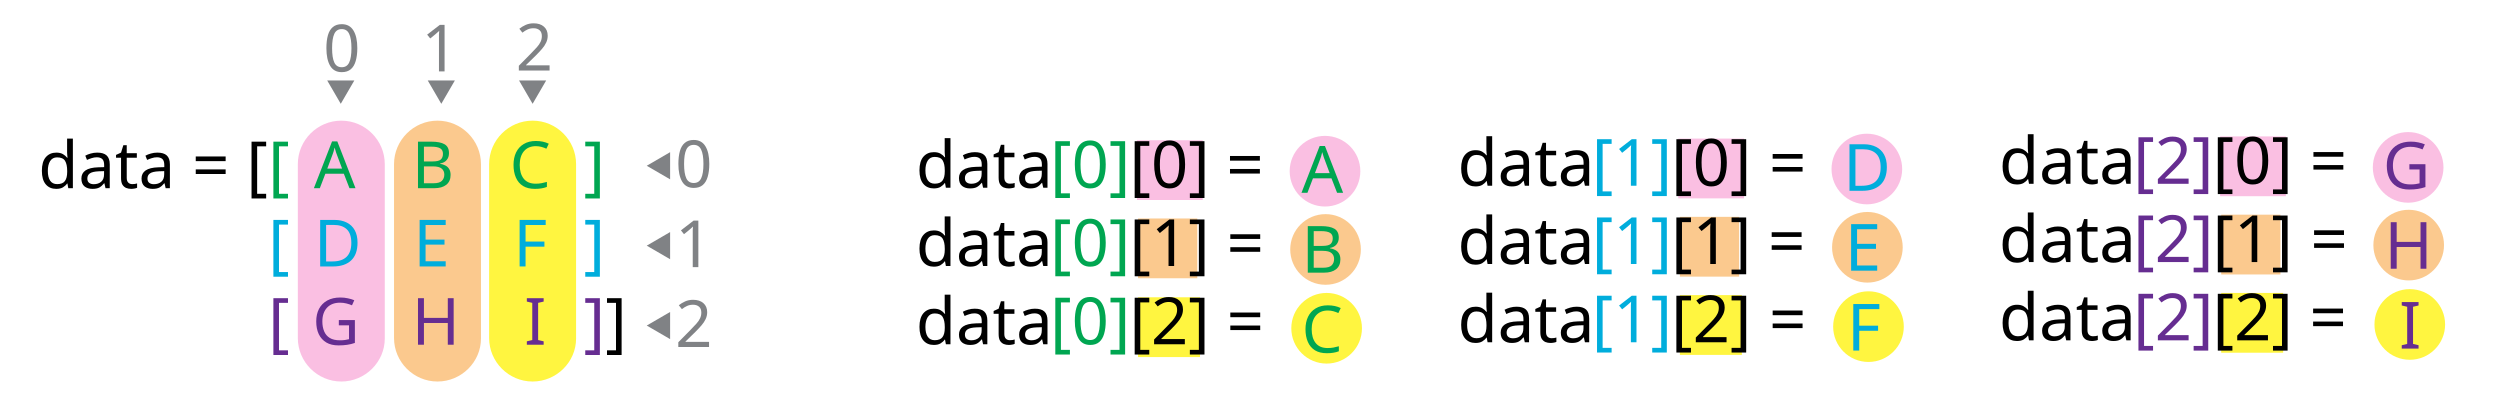
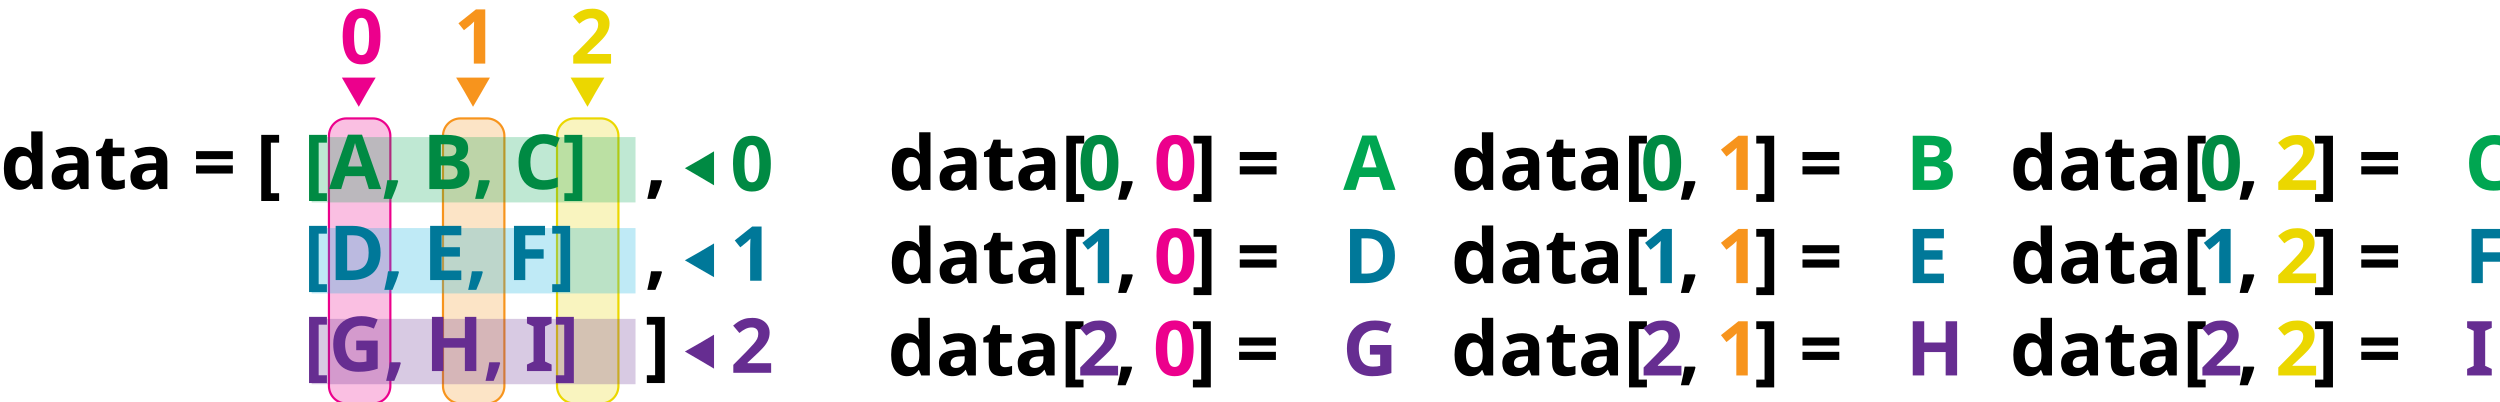
- <svg xmlns="http://www.w3.org/2000/svg" version="1.1" id="Layer_1" x="0px" y="0px" viewBox="0 0 460 74.6" style="enable-background:new 0 0 460 74.6;" xml:space="preserve">
-   <style type="text/css">
- 	.st0{opacity:0.75;fill:#FFF200;}
- 	.st1{opacity:0.5;fill:#F7941D;}
- 	.st2{opacity:0.25;fill:#EC008C;}
- 	.st3{fill:none;}
- 	.st4{fill:#00A651;}
- 	.st5{font-family:'Helvetica-Bold';}
- 	.st6{font-size:12px;}
- 	.st7{fill:#00ADDC;}
- 	.st8{fill:#662D91;}
- 	.st9{fill:#808285;}
- </style>
-   <path class="st0" d="M98,70.2L98,70.2c-4.4,0-8-3.6-8-8V30.2c0-4.4,3.6-8,8-8h0c4.4,0,8,3.6,8,8v32.1C106,66.6,102.4,70.2,98,70.2z" />
-   <path class="st1" d="M80.5,70.2L80.5,70.2c-4.4,0-8-3.6-8-8V30.2c0-4.4,3.6-8,8-8h0c4.4,0,8,3.6,8,8v32.1  C88.5,66.6,84.9,70.2,80.5,70.2z" />
-   <path class="st2" d="M62.8,70.2L62.8,70.2c-4.4,0-8-3.6-8-8V30.2c0-4.4,3.6-8,8-8h0c4.4,0,8,3.6,8,8v32.1  C70.8,66.6,67.2,70.2,62.8,70.2z" />
-   <rect x="53.4" y="26" class="st3" width="17.4" height="39.9" />
-   <text transform="matrix(1 0 0 1 57.754 34.6281)">
-     <tspan x="0" y="0" class="st4 st5 st6">A</tspan>
-     <tspan x="0" y="14.4" class="st7 st5 st6">D</tspan>
-     <tspan x="-0.3" y="28.8" class="st8 st5 st6">G</tspan>
-   </text>
-   <rect x="71.4" y="26" class="st3" width="17.4" height="40.7" />
-   <text transform="matrix(1 0 0 1 75.754 34.6281)">
-     <tspan x="0" y="0" class="st4 st5 st6">B</tspan>
-     <tspan x="0.3" y="14.4" class="st7 st5 st6">E</tspan>
-     <tspan x="0" y="28.8" class="st8 st5 st6">H</tspan>
-   </text>
-   <rect x="89.4" y="26" class="st3" width="17.4" height="38.6" />
-   <text transform="matrix(1 0 0 1 93.754 34.6281)">
-     <tspan x="0" y="0" class="st4 st5 st6">C</tspan>
-     <tspan x="0.7" y="14.4" class="st7 st5 st6">F</tspan>
-     <tspan x="2.7" y="28.8" class="st8 st5 st6">I</tspan>
-   </text>
-   <rect x="0" y="26" class="st3" width="53.4" height="45.7" />
-   <text transform="matrix(1 0 0 1 7.0493 34.6281)">
-     <tspan x="0" y="0" class="st5 st6">data = [</tspan>
-     <tspan x="42.3" y="0" class="st4 st5 st6">[</tspan>
-     <tspan x="42.3" y="14.4" class="st7 st5 st6">[</tspan>
-     <tspan x="42.3" y="28.8" class="st8 st5 st6">[</tspan>
-   </text>
-   <rect x="107.4" y="26" class="st3" width="17.4" height="45.7" />
-   <text transform="matrix(1 0 0 1 107.3912 34.6281)">
-     <tspan x="0" y="0" class="st4 st5 st6">]</tspan>
-     <tspan x="0" y="14.4" class="st7 st5 st6">]</tspan>
-     <tspan x="0" y="28.8" class="st8 st5 st6">]</tspan>
-     <tspan x="4" y="28.8" class="st5 st6">]</tspan>
-   </text>
-   <g>
-     <rect x="209.2" y="25.8" class="st2" width="12.1" height="11" />
-     <rect x="209.4" y="40.2" class="st1" width="10.9" height="11" />
-     <rect x="209.4" y="54.7" class="st0" width="11.4" height="11" />
-     <circle class="st2" cx="243.8" cy="31.5" r="6.5" />
-     <circle class="st1" cx="243.9" cy="45.9" r="6.5" />
-     <circle class="st0" cx="244.1" cy="60.4" r="6.5" />
-     <rect x="168.5" y="25.9" class="st3" width="68.8" height="45.7" />
-     <text transform="matrix(1 0 0 1 168.5255 34.5443)">
-       <tspan x="0" y="0" class="st5 st6">data</tspan>
-       <tspan x="24.7" y="0" class="st4 st5 st6">[0]</tspan>
-       <tspan x="39.3" y="0" class="st5 st6">[0]</tspan>
-       <tspan x="54" y="0" class="st5 st6"> =  </tspan>
-       <tspan x="0" y="14.4" class="st5 st6">data</tspan>
-       <tspan x="24.7" y="14.4" class="st4 st5 st6">[0]</tspan>
-       <tspan x="39.3" y="14.4" class="st5 st6">[1] =</tspan>
-       <tspan x="64.3" y="14.4" class="st5 st6"> </tspan>
-       <tspan x="0" y="28.8" class="st5 st6">data</tspan>
-       <tspan x="24.7" y="28.8" class="st4 st5 st6">[0]</tspan>
-       <tspan x="39.3" y="28.8" class="st5 st6">[2] =</tspan>
-       <tspan x="64.3" y="28.8" class="st5 st6"> </tspan>
+ <svg xmlns="http://www.w3.org/2000/svg" viewBox="0 0 1140 183.2">
+   <g fill-opacity=".25">
+     <rect x="150" y="54" height="130" rx="8" width="28" fill="#ec008c" stroke="#ec008c" />
+     <rect x="202" y="54" height="130" rx="8" width="28" fill="#f7941d" stroke="#f7941d" />
+     <rect x="254" y="54" height="130" rx="8" width="28" fill="#ebd700" stroke="#ebd700" />
+     <rect x="142.1" y="104" width="147.7" height="29.8" style="fill: #00addc;" />
+     <rect x="142.1" y="62.5" width="147.7" height="29.8" style="fill: #00a651;" />
+     <rect x="142.1" y="145.4" width="147.7" height="29.8" style="fill: #662d91;" />
+   </g>
+   <g font-family="UbuntuMono-Bold, Ubuntu Mono" font-size="34.6" font-weight="700">
+     <text fill="#ec008c" x="155" y="29">0</text>
+     <text fill="#f7941d" x="207" y="29">1</text>
+     <text fill="#ebd700" x="260" y="29">2</text>
+     <text fill="#008a43" x="333" y="87">0</text>
+     <text fill="#007899" x="333" y="128">1</text>
+     <text fill="#662d91" x="333" y="170">2</text>
+   </g>
+   <path d="m215.7 48.7-3.8-6.7-3.9-6.6h7.7 7.7l-3.8 6.6z" fill="#f7941d" />
+   <path d="m163.6 48.7-3.9-6.7-3.8-6.6h7.7 7.7l-3.9 6.6z" fill="#ec008c" />
+   <path d="m267.9 48.7-3.9-6.7-3.8-6.6h7.7 7.7l-3.9 6.6z" fill="#ebd700" />
+   <path d="m312.3 118.7 6.7-3.8 6.6-3.9v7.7 7.7l-6.6-3.8z" fill="#007899" />
+   <path d="m312.3 76.7 6.7-3.8 6.6-3.9v7.7 7.8l-6.6-3.9z" fill="#008a43" />
+   <path d="m312.3 160.3 6.7-3.8 6.6-3.9v7.7 7.8l-6.6-3.9z" fill="#662d91" />
+   <g font-family="UbuntuMono-Bold, Ubuntu Mono" font-size="34.6" font-weight="700">
+     <text transform="translate(.2 86.2)">
+       data = [
+       <tspan fill="#008a43" x="138.3" y="0">[A, B, C]</tspan>
+       <tspan x="293.9" y="0">,</tspan>
+       <tspan fill="#007899" x="138.3" y="41.5">[D, E, F]</tspan>
+       <tspan x="293.9" y="41.5">,</tspan>
+       <tspan fill="#662d91" x="138.3" y="83">[G, H, I]</tspan>
+       <tspan x="293.9" y="83">]</tspan>
    </text>
-     <rect x="235.1" y="26.8" class="st3" width="17.4" height="45.7" />
-     <text transform="matrix(1 0 0 1 239.4753 35.4697)">
-       <tspan x="0" y="0" class="st4 st5 st6">A</tspan>
-       <tspan x="0" y="14.7" class="st4 st5 st6">B</tspan>
-       <tspan x="0" y="29.4" class="st4 st5 st6">C</tspan>
+     <text transform="translate(405.1 86.6)">
+       data[
+       <tspan fill="#008a43" x="86.4" y="0">0</tspan>
+       <tspan x="103.7" y="0">,</tspan>
+       <tspan fill="#ec008c" x="121" y="0">0</tspan>
+       <tspan x="138.3" y="0">] = </tspan>
+       <tspan fill="#00a651" x="207.4" y="0">A</tspan>
+     </text>
+     <text transform="translate(661.7 86.6)">
+       data[
+       <tspan fill="#008a43" x="86.4" y="0">0</tspan>
+       <tspan x="103.7" y="0">,</tspan>
+       <tspan fill="#f7941d" x="121" y="0">1</tspan>
+       <tspan x="138.3" y="0">] = </tspan>
+       <tspan fill="#00a651" x="207.4" y="0">B</tspan>
+     </text>
+     <text transform="translate(916.5 86.6)">
+       data[
+       <tspan fill="#008a43" x="86.4" y="0">0</tspan>
+       <tspan x="103.7" y="0">,</tspan>
+       <tspan fill="#ebd700" x="121" y="0">2</tspan>
+       <tspan x="138.3" y="0">] = </tspan>
+       <tspan fill="#00a651" x="207.4" y="0">C</tspan>
+     </text>
+     <text transform="translate(405.1 129.1)">
+       data[
+       <tspan fill="#007899" x="86.4" y="0">1</tspan>
+       <tspan x="103.7" y="0">,</tspan>
+       <tspan fill="#ec008c" x="121" y="0">0</tspan>
+       <tspan x="138.3" y="0">] = </tspan>
+       <tspan fill="#007899" x="207.4" y="0">D</tspan>
+     </text>
+     <text transform="translate(661.7 129.1)">
+       data[
+       <tspan fill="#007899" x="86.4" y="0">1</tspan>
+       <tspan x="103.7" y="0">,</tspan>
+       <tspan fill="#f7941d" x="121" y="0">1</tspan>
+       <tspan x="138.3" y="0">] = </tspan>
+       <tspan fill="#007899" x="207.4" y="0">E</tspan>
+     </text>
+     <text transform="translate(916.5 129.1)">
+       data[
+       <tspan fill="#007899" x="86.4" y="0">1</tspan>
+       <tspan x="103.7" y="0">,</tspan>
+       <tspan fill="#ebd700" x="121" y="0">2</tspan>
+       <tspan x="138.3" y="0">] = </tspan>
+       <tspan fill="#007899" x="207.4" y="0">F</tspan>
+     </text>
+     <text transform="translate(404.8 171.2)">
+       data[
+       <tspan fill="#662d91" x="86.4" y="0">2</tspan>
+       <tspan x="103.7" y="0">,</tspan>
+       <tspan fill="#ec008c" x="121" y="0">0</tspan>
+       <tspan x="138.3" y="0">] = </tspan>
+       <tspan fill="#662d91" x="207.4" y="0">G</tspan>
+     </text>
+     <text transform="translate(661.7 171.2)">
+       data[
+       <tspan fill="#662d91" x="86.4" y="0">2</tspan>
+       <tspan x="103.7" y="0">,</tspan>
+       <tspan fill="#f7941d" x="121" y="0">1</tspan>
+       <tspan x="138.3" y="0">] = </tspan>
+       <tspan fill="#662d91" x="207.4" y="0">H</tspan>
+     </text>
+     <text transform="translate(916.5 171.2)">
+       data[
+       <tspan fill="#662d91" x="86.4" y="0">2</tspan>
+       <tspan x="103.7" y="0">,</tspan>
+       <tspan fill="#ebd700" x="121" y="0">2</tspan>
+       <tspan x="138.3" y="0">] = </tspan>
+       <tspan fill="#662d91" x="207.4" y="0">I</tspan>
    </text>
  </g>
-   <rect x="308.8" y="25.5" class="st2" width="12.1" height="11" />
-   <rect x="309.1" y="39.9" class="st1" width="10.9" height="11" />
-   <rect x="309.1" y="54.3" class="st0" width="11.4" height="11" />
-   <circle class="st2" cx="343.5" cy="31.1" r="6.5" />
-   <circle class="st1" cx="343.6" cy="45.5" r="6.5" />
-   <circle class="st0" cx="343.8" cy="60.1" r="6.5" />
-   <rect x="268.2" y="25.6" class="st3" width="68.8" height="45.7" />
-   <text transform="matrix(1 0 0 1 268.1992 34.1801)">
-     <tspan x="0" y="0" class="st5 st6">data</tspan>
-     <tspan x="24.7" y="0" class="st7 st5 st6">[1]</tspan>
-     <tspan x="39.3" y="0" class="st5 st6">[0] </tspan>
-     <tspan x="57.3" y="0" class="st5 st6">=  </tspan>
-     <tspan x="0" y="14.4" class="st5 st6">data</tspan>
-     <tspan x="24.7" y="14.4" class="st7 st5 st6">[1]</tspan>
-     <tspan x="39.3" y="14.4" class="st5 st6">[1]</tspan>
-     <tspan x="54" y="14.4" class="st5 st6"> = </tspan>
-     <tspan x="0" y="28.8" class="st5 st6">data</tspan>
-     <tspan x="24.7" y="28.8" class="st7 st5 st6">[1]</tspan>
-     <tspan x="39.3" y="28.8" class="st5 st6">[2] </tspan>
-     <tspan x="57.3" y="28.8" class="st5 st6">= </tspan>
-   </text>
-   <rect x="334.8" y="26.5" class="st3" width="17.4" height="45.7" />
-   <text transform="matrix(1 0 0 1 339.149 35.1055)">
-     <tspan x="0" y="0" class="st7 st5 st6">D</tspan>
-     <tspan x="0.3" y="14.7" class="st7 st5 st6">E</tspan>
-     <tspan x="0.7" y="29.4" class="st7 st5 st6">F</tspan>
-   </text>
-   <rect x="408.5" y="25.1" class="st2" width="12.1" height="11" />
-   <rect x="408.7" y="39.5" class="st1" width="10.9" height="11" />
-   <rect x="408.7" y="53.9" class="st0" width="11.4" height="11" />
-   <circle class="st2" cx="443.1" cy="30.8" r="6.5" />
-   <circle class="st1" cx="443.2" cy="45.1" r="6.5" />
-   <circle class="st0" cx="443.4" cy="59.7" r="6.5" />
-   <rect x="367.8" y="25.2" class="st3" width="68.8" height="45.7" />
-   <text transform="matrix(1 0 0 1 367.8209 33.821)">
-     <tspan x="0" y="0" class="st5 st6">data</tspan>
-     <tspan x="24.7" y="0" class="st8 st5 st6">[2]</tspan>
-     <tspan x="39.3" y="0" class="st5 st6">[0] =</tspan>
-     <tspan x="64.3" y="0" class="st5 st6">  </tspan>
-     <tspan x="0" y="14.4" class="st5 st6">data</tspan>
-     <tspan x="24.7" y="14.4" class="st8 st5 st6">[2]</tspan>
-     <tspan x="39.3" y="14.4" class="st5 st6">[1] </tspan>
-     <tspan x="57.3" y="14.4" class="st5 st6">= </tspan>
-     <tspan x="0" y="28.8" class="st5 st6">data</tspan>
-     <tspan x="24.7" y="28.8" class="st8 st5 st6">[2]</tspan>
-     <tspan x="39.3" y="28.8" class="st5 st6">[2]</tspan>
-     <tspan x="54" y="28.8" class="st5 st6"> = </tspan>
-   </text>
-   <rect x="434.4" y="26.1" class="st3" width="17.4" height="45.7" />
-   <text transform="matrix(1 0 0 1 438.4367 34.7465)">
-     <tspan x="0" y="0" class="st8 st5 st6">G</tspan>
-     <tspan x="0.3" y="14.7" class="st8 st5 st6">H</tspan>
-     <tspan x="3" y="29.4" class="st8 st5 st6">I</tspan>
-   </text>
-   <rect x="55.8" y="4.5" class="st3" width="13.9" height="15.5" />
-   <text transform="matrix(1 0 0 1 59.4644 13.1507)" class="st9 st5 st6">0</text>
-   <rect x="73.9" y="4.5" class="st3" width="13.9" height="15.5" />
-   <text transform="matrix(1 0 0 1 77.5352 13.1389)" class="st9 st5 st6">1</text>
-   <rect x="91.3" y="4.3" class="st3" width="13.9" height="15.5" />
-   <text transform="matrix(1 0 0 1 94.8873 12.9771)" class="st9 st5 st6">2</text>
-   <rect x="118.9" y="25.8" class="st3" width="17.4" height="45.7" />
-   <text transform="matrix(1 0 0 1 124.2303 34.4529)">
-     <tspan x="0" y="0" class="st9 st5 st6">0</tspan>
-     <tspan x="0" y="14.7" class="st9 st5 st6">1</tspan>
-     <tspan x="0" y="29.4" class="st9 st5 st6">2</tspan>
-   </text>
-   <g>
-     <g>
-       <polygon class="st9" points="60.2,14.8 62.7,19.1 65.2,14.8   " />
-     </g>
-   </g>
-   <g>
-     <g>
-       <polygon class="st9" points="78.7,14.8 81.2,19.1 83.7,14.8   " />
-     </g>
-   </g>
-   <g>
-     <g>
-       <polygon class="st9" points="95.5,14.8 98,19.1 100.5,14.8   " />
-     </g>
-   </g>
-   <g>
-     <g>
-       <polygon class="st9" points="123.3,28 119,30.5 123.3,33   " />
-     </g>
-   </g>
-   <g>
-     <g>
-       <polygon class="st9" points="123.3,42.7 119,45.2 123.3,47.7   " />
-     </g>
-   </g>
-   <g>
-     <g>
-       <polygon class="st9" points="123.3,57.4 119,59.9 123.3,62.4   " />
-     </g>
-   </g>
</svg>
